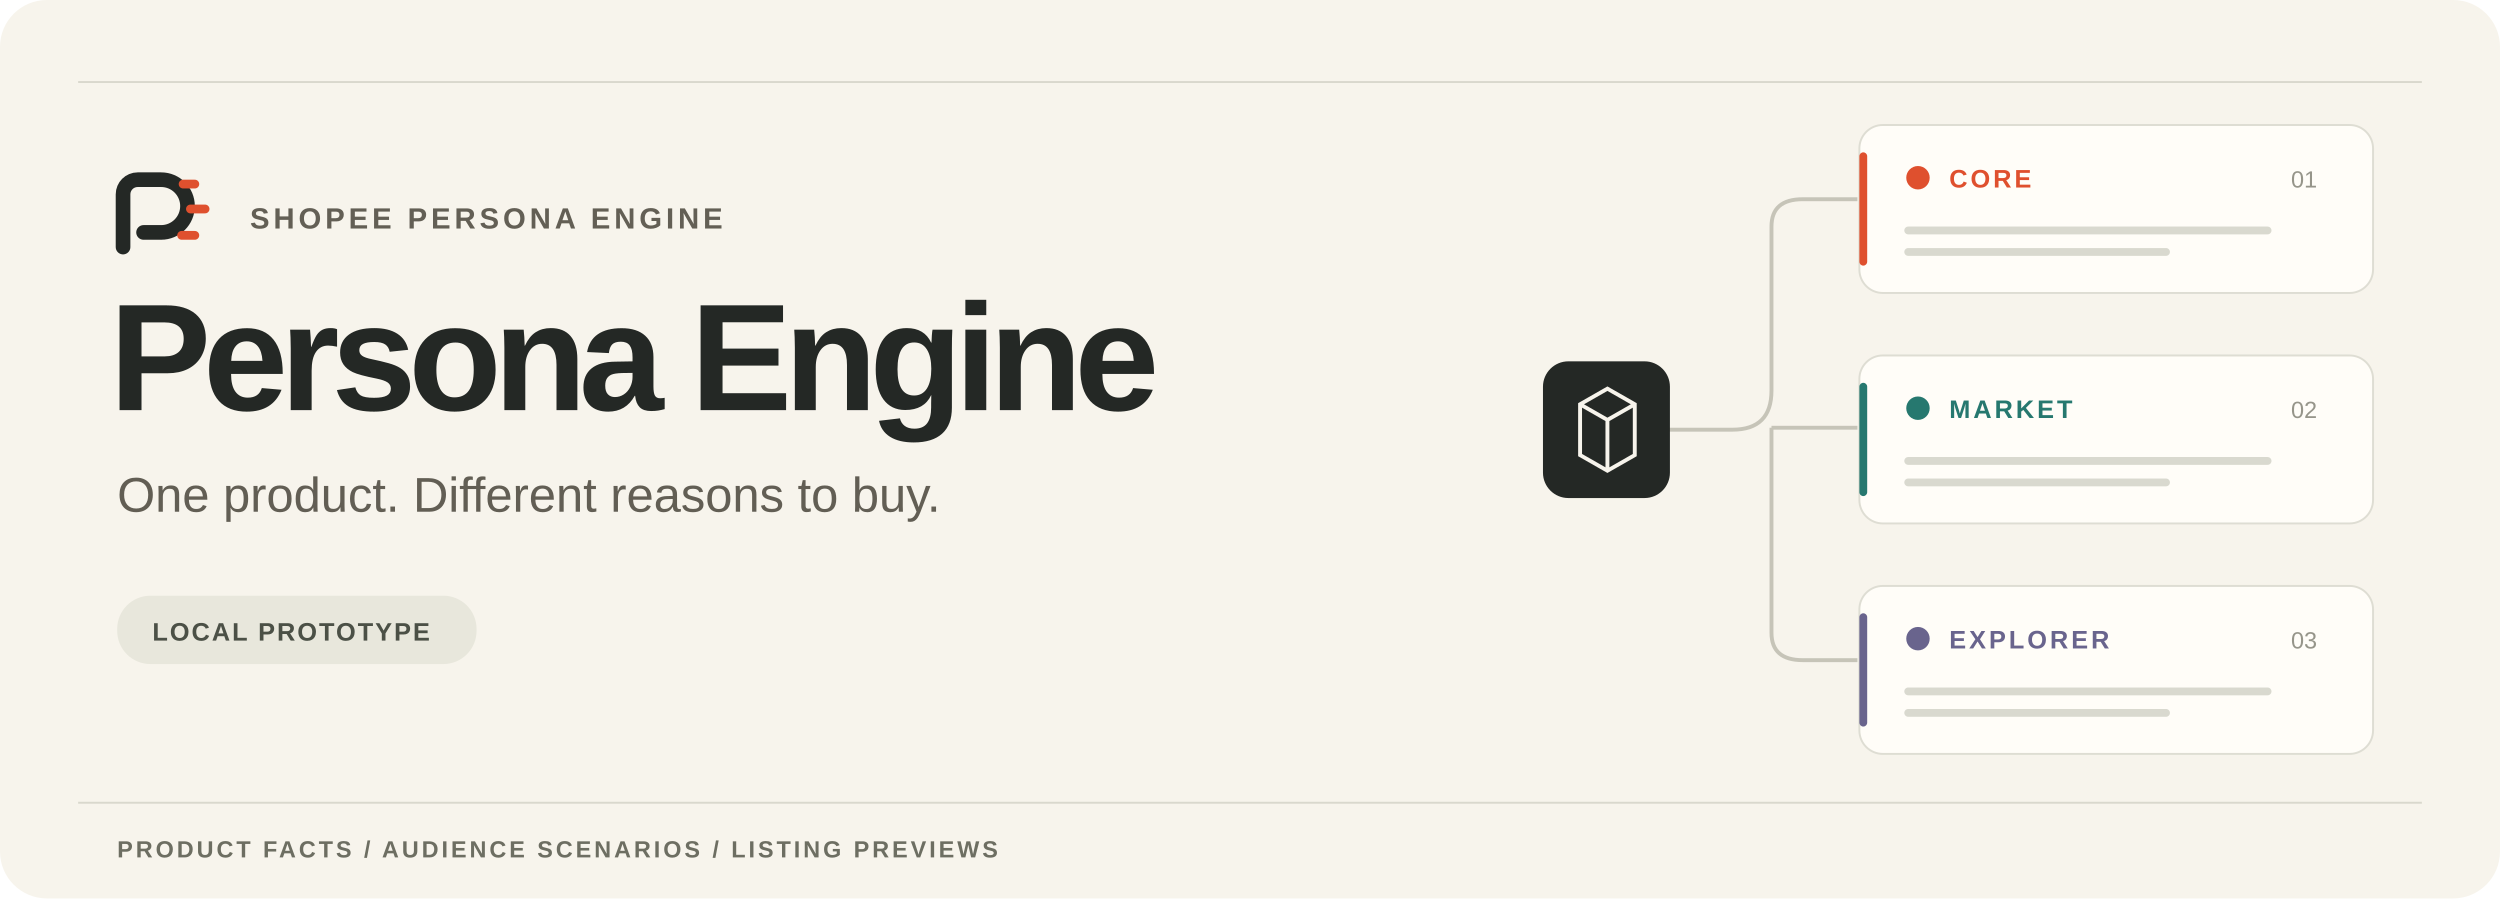
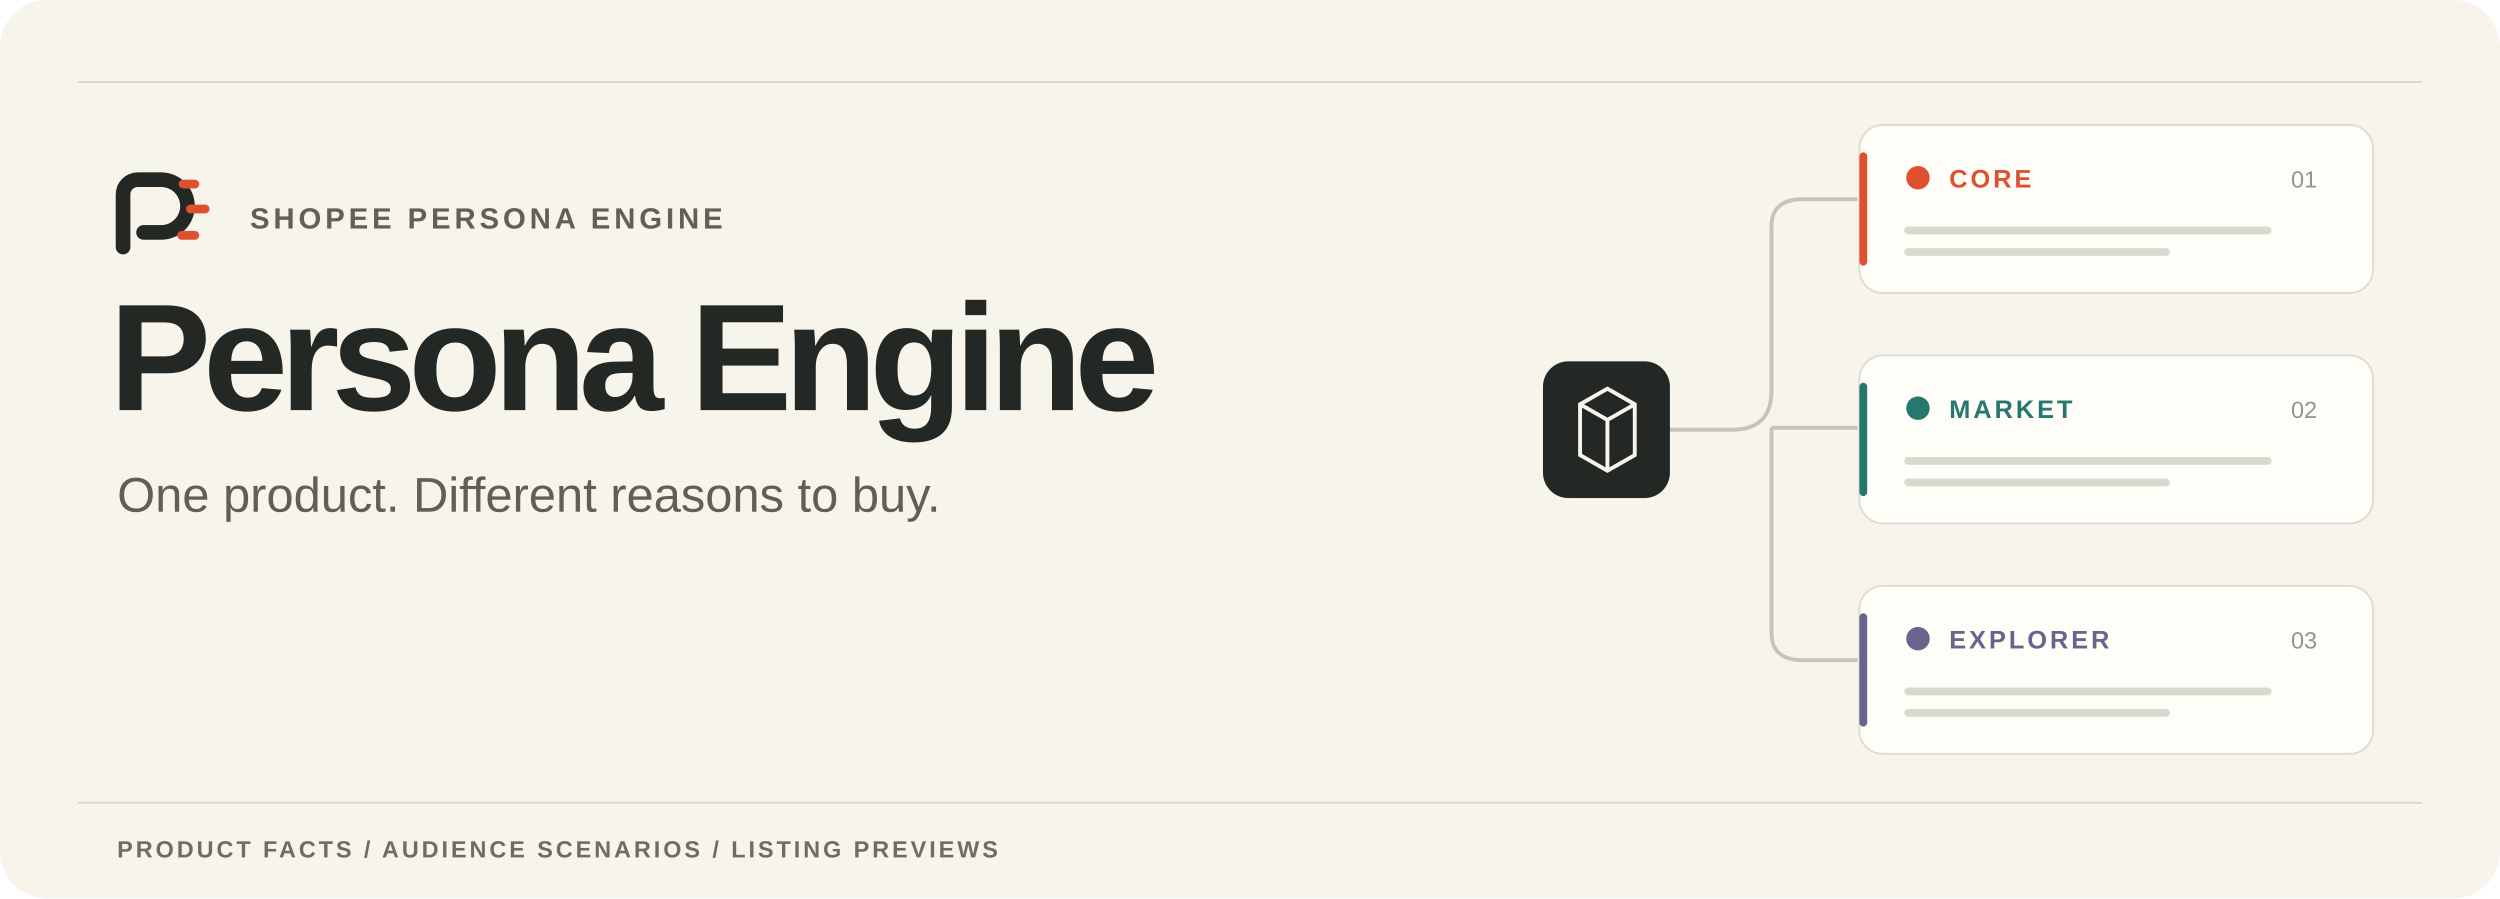
<svg xmlns="http://www.w3.org/2000/svg" width="1280" height="460" viewBox="0 0 1280 460" role="img" aria-labelledby="title desc">
  <rect width="1280" height="460" rx="24" fill="#f7f4ec" />
  <path d="M40 42h1200M40 411h1200" stroke="#d9d8cd" />
  <g transform="translate(45 74) scale(.75)">
    <path d="M24 70V34a10 10 0 0 1 10-10h16a18 18 0 0 1 0 36H38" fill="none" stroke="#242825" stroke-width="10" stroke-linecap="round" />
    <path d="M65 27h8M70 44h10M64 62h9" fill="none" stroke="#df502e" stroke-width="6" stroke-linecap="round" />
  </g>
  <text x="128" y="117" fill="#635f55" font-family="Arial,Helvetica,sans-serif" font-size="15" font-weight="700" letter-spacing="2">SHOPEE PERSONA ENGINE</text>
  <g font-family="Arial,Helvetica,sans-serif" fill="#242825">
    <text x="56" y="210" font-size="78" font-weight="700" letter-spacing="-4">Persona Engine</text>
    <text x="60" y="262" font-family="Arial,PingFang TC,sans-serif" font-size="25" fill="#625e54">One product. Different reasons to buy.</text>
  </g>
-   <rect x="60" y="305" width="184" height="35" rx="17" fill="#e8e7dc" />
-   <text x="78" y="328" font-family="Arial,Helvetica,sans-serif" font-size="13" font-weight="700" fill="#4b5046" letter-spacing="1">LOCAL PROTOTYPE</text>
  <path d="M852 220h35q20 0 20-20V116q0-14 16-14h28M907 219h44M907 219v105q0 14 16 14h28" fill="none" stroke="#c6c4b8" stroke-width="2" />
  <rect x="790" y="185" width="65" height="70" rx="13" fill="#242825" />
  <path d="M809 207l14-8 14 8v26l-14 8-14-8zM809 207l14 8 14-8M823 215v26" fill="none" stroke="#f7f4ec" stroke-width="2" />
  <rect x="952" y="64" width="263" height="86" rx="12" fill="#fffdf8" stroke="#deddd3" />
  <rect x="952" y="78" width="4" height="58" rx="2" fill="#df502e" />
  <circle cx="982" cy="91" r="6" fill="#df502e" />
  <text x="998" y="96" font-family="Arial,Helvetica,sans-serif" font-size="13" font-weight="700" letter-spacing="1.5" fill="#df502e">CORE</text>
  <text x="1173" y="96" font-family="Arial,Helvetica,sans-serif" font-size="12" fill="#96958a">01</text>
  <path d="M977 118h184M977 129h132" stroke="#d9d9cf" stroke-width="4" stroke-linecap="round" />
  <rect x="952" y="182" width="263" height="86" rx="12" fill="#fffdf8" stroke="#deddd3" />
  <rect x="952" y="196" width="4" height="58" rx="2" fill="#26786f" />
  <circle cx="982" cy="209" r="6" fill="#26786f" />
  <text x="998" y="214" font-family="Arial,Helvetica,sans-serif" font-size="13" font-weight="700" letter-spacing="1.5" fill="#26786f">MARKET</text>
  <text x="1173" y="214" font-family="Arial,Helvetica,sans-serif" font-size="12" fill="#96958a">02</text>
  <path d="M977 236h184M977 247h132" stroke="#d9d9cf" stroke-width="4" stroke-linecap="round" />
  <rect x="952" y="300" width="263" height="86" rx="12" fill="#fffdf8" stroke="#deddd3" />
  <rect x="952" y="314" width="4" height="58" rx="2" fill="#69648d" />
  <circle cx="982" cy="327" r="6" fill="#69648d" />
  <text x="998" y="332" font-family="Arial,Helvetica,sans-serif" font-size="13" font-weight="700" letter-spacing="1.5" fill="#69648d">EXPLORER</text>
  <text x="1173" y="332" font-family="Arial,Helvetica,sans-serif" font-size="12" fill="#96958a">03</text>
  <path d="M977 354h184M977 365h132" stroke="#d9d9cf" stroke-width="4" stroke-linecap="round" />
  <text x="60" y="439" font-family="Arial,PingFang TC,sans-serif" font-size="12" font-weight="700" letter-spacing="1.5" fill="#6d6e62">PRODUCT FACTS  /  AUDIENCE SCENARIOS  /  LISTING PREVIEWS</text>
</svg>
